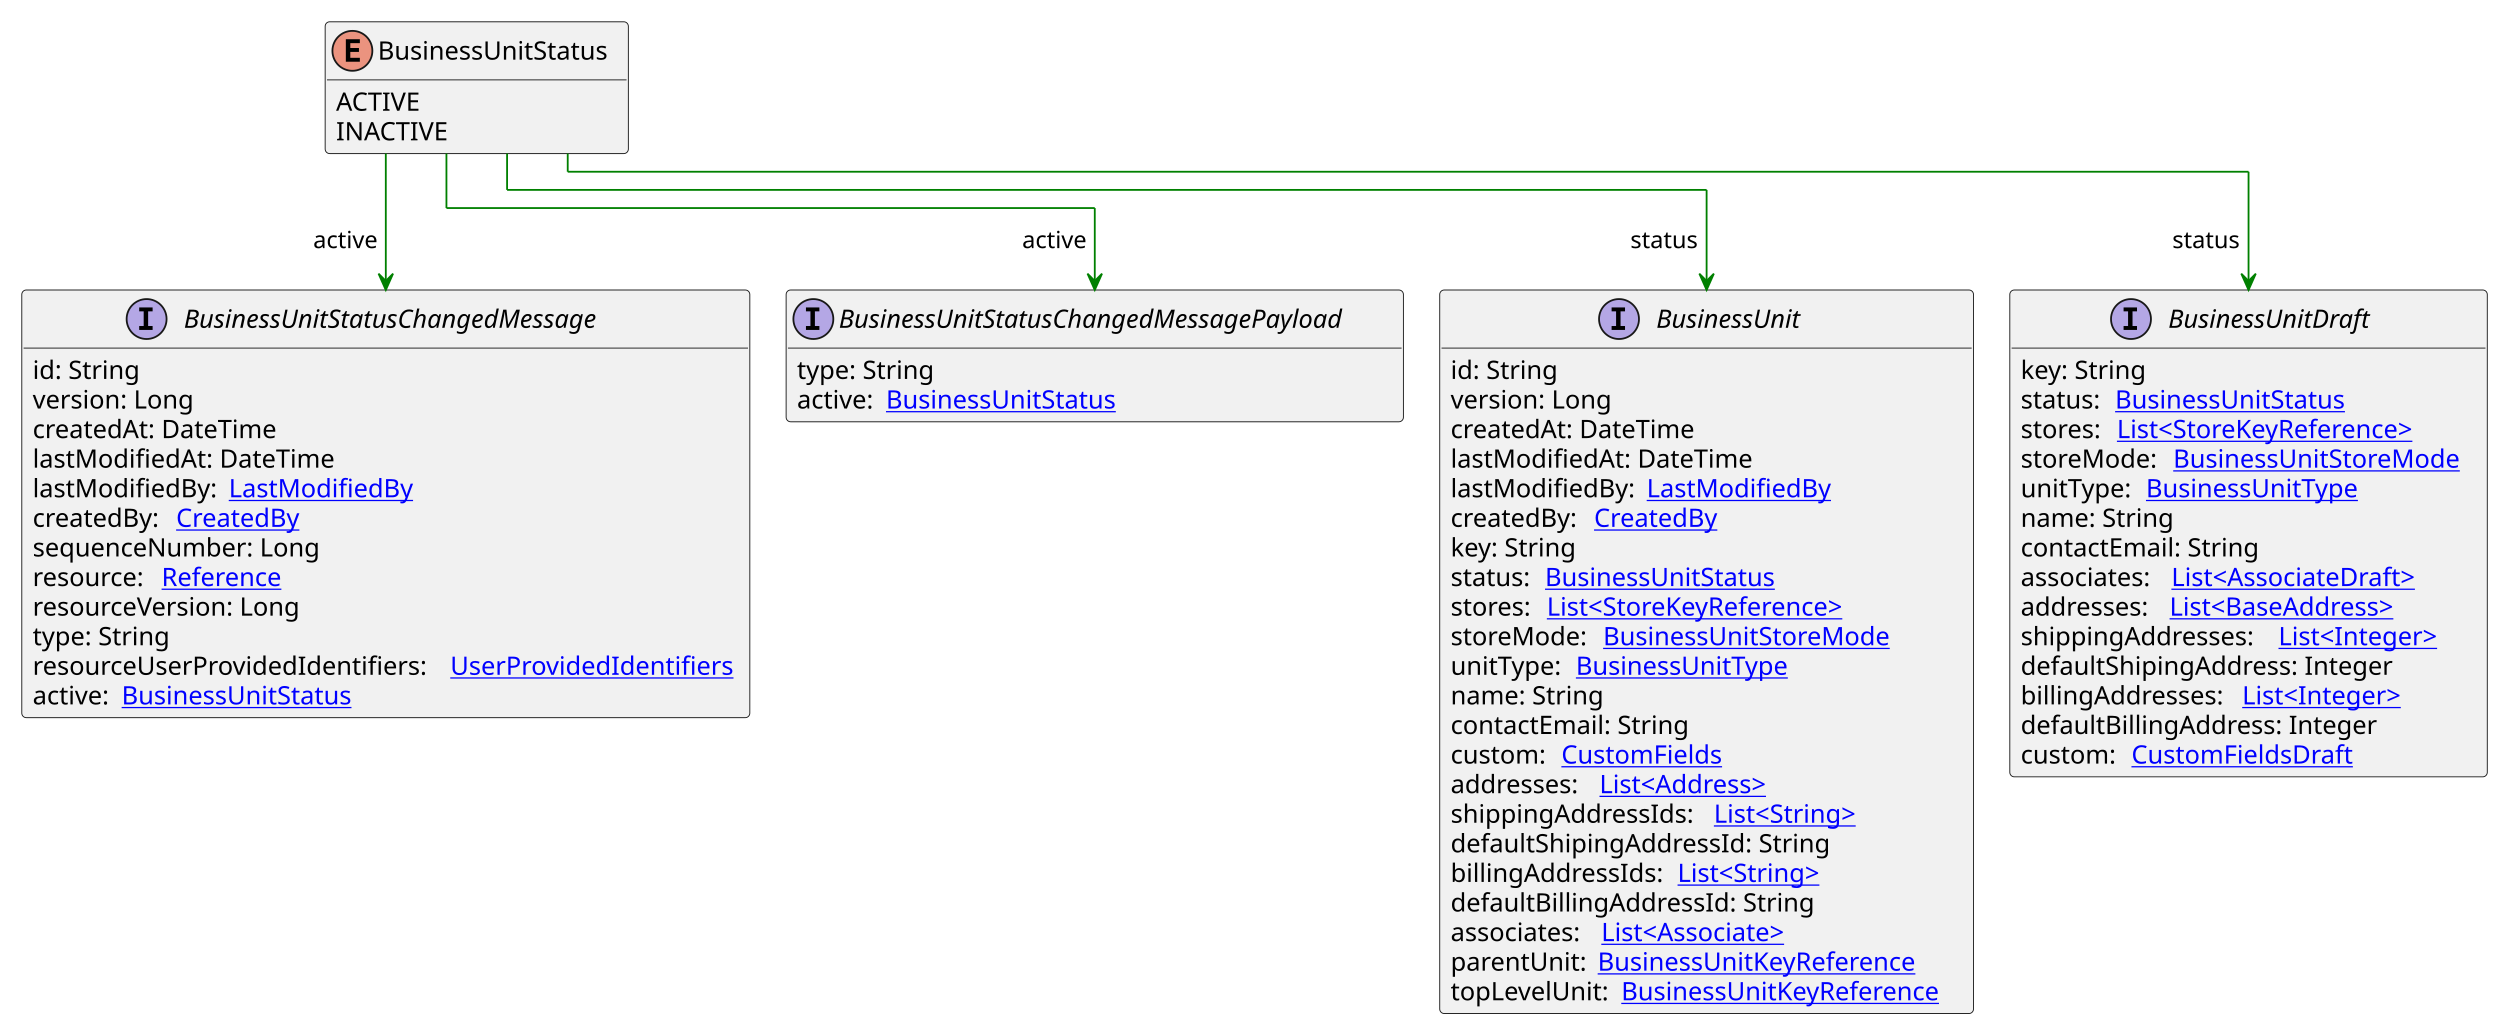
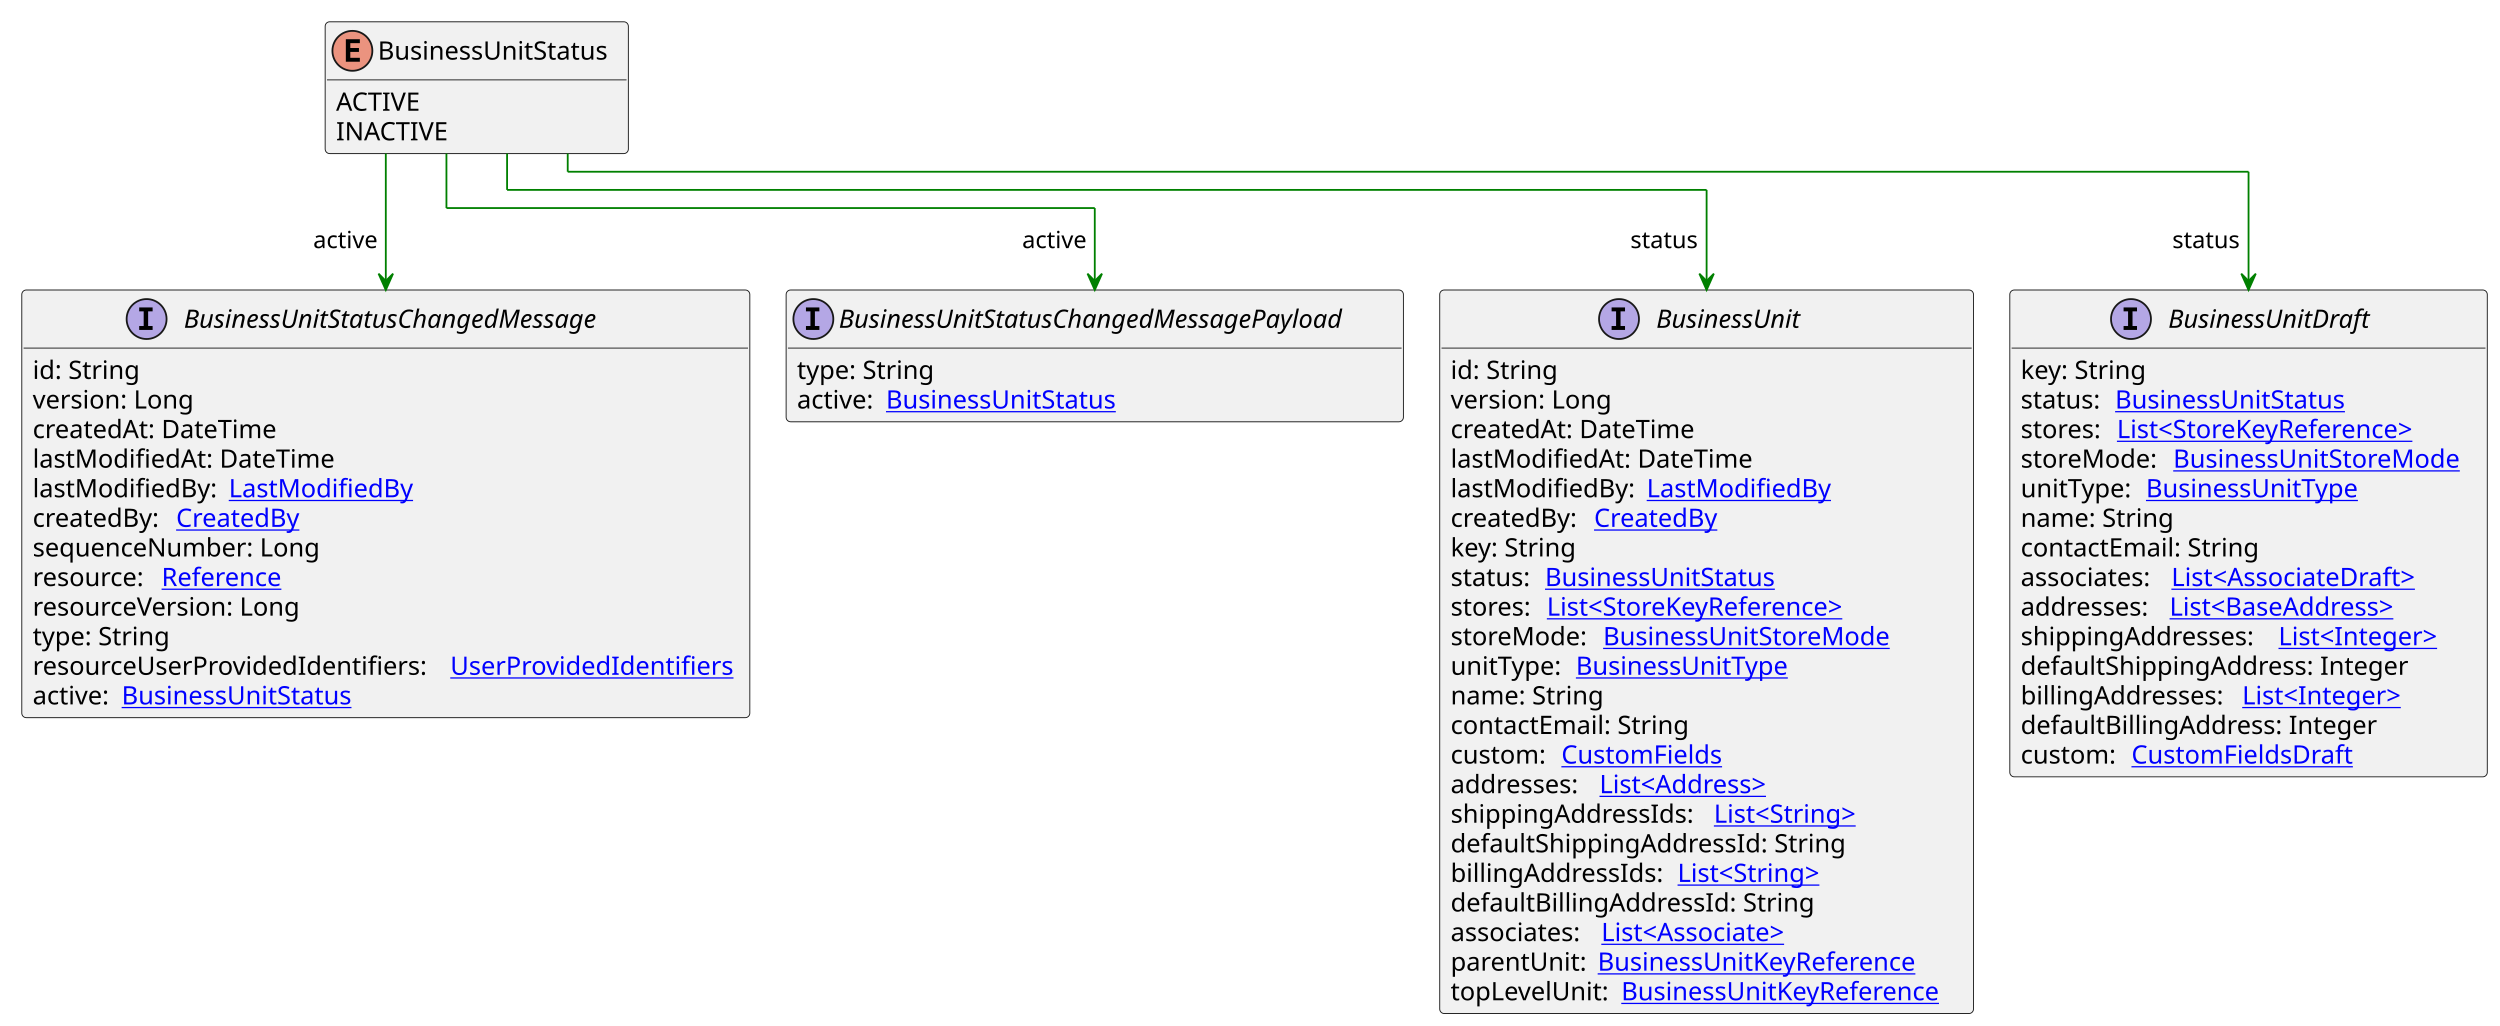
<svg xmlns="http://www.w3.org/2000/svg" xmlns:xlink="http://www.w3.org/1999/xlink" contentStyleType="text/css" height="565px" preserveAspectRatio="none" style="width:1377px;height:565px;background:#FFFFFF;" version="1.1" viewBox="0 0 1377 565" width="1377px" zoomAndPan="magnify">
  <defs />
  <g>
    <g id="elem_BusinessUnitStatus">
      <rect codeLine="3" fill="#F1F1F1" height="72.594" id="BusinessUnitStatus" rx="2.5" ry="2.5" style="stroke:#181818;stroke-width:0.5;" width="167" x="179.1" y="12" />
      <ellipse cx="194.1" cy="28" fill="#EB937F" rx="11" ry="11" style="stroke:#181818;stroke-width:1.0;" />
      <path d="M198.209,34 L190.491,34 L190.491,21.609 L198.209,21.609 L198.209,23.766 L192.944,23.766 L192.944,26.438 L197.709,26.438 L197.709,28.594 L192.944,28.594 L192.944,31.844 L198.209,31.844 L198.209,34 Z " fill="#000000" />
      <text fill="#000000" font-family="sans-serif" font-size="14" lengthAdjust="spacing" textLength="135" x="208.1" y="32.847">BusinessUnitStatus</text>
      <line style="stroke:#181818;stroke-width:0.5;" x1="180.1" x2="345.1" y1="44" y2="44" />
      <text fill="#000000" font-family="sans-serif" font-size="14" lengthAdjust="spacing" textLength="49" x="185.1" y="60.995">ACTIVE</text>
      <text fill="#000000" font-family="sans-serif" font-size="14" lengthAdjust="spacing" textLength="62" x="185.1" y="77.292">INACTIVE</text>
    </g>
    <a href="BusinessUnit.svg" target="_top" title="BusinessUnit.svg" xlink:actuate="onRequest" xlink:href="BusinessUnit.svg" xlink:show="new" xlink:title="BusinessUnit.svg" xlink:type="simple">
      <g id="elem_BusinessUnit">
        <rect codeLine="7" fill="#F1F1F1" height="398.531" id="BusinessUnit" rx="2.5" ry="2.5" style="stroke:#181818;stroke-width:0.5;" width="294" x="793" y="159.727" />
        <ellipse cx="891.75" cy="175.727" fill="#B4A7E5" rx="11" ry="11" style="stroke:#181818;stroke-width:1.0;" />
        <path d="M887.672,171.492 L887.672,169.336 L895.062,169.336 L895.062,171.492 L892.594,171.492 L892.594,179.57 L895.062,179.57 L895.062,181.727 L887.672,181.727 L887.672,179.57 L890.141,179.57 L890.141,171.492 L887.672,171.492 Z " fill="#000000" />
        <text fill="#000000" font-family="sans-serif" font-size="14" font-style="italic" lengthAdjust="spacing" textLength="88" x="912.25" y="180.573">BusinessUnit</text>
        <line style="stroke:#181818;stroke-width:0.5;" x1="794" x2="1086" y1="191.727" y2="191.727" />
        <text fill="#000000" font-family="sans-serif" font-size="14" lengthAdjust="spacing" textLength="61" x="799" y="208.722">id: String</text>
        <text fill="#000000" font-family="sans-serif" font-size="14" lengthAdjust="spacing" textLength="93" x="799" y="225.019">version: Long</text>
        <text fill="#000000" font-family="sans-serif" font-size="14" lengthAdjust="spacing" textLength="143" x="799" y="241.315">createdAt: DateTime</text>
        <text fill="#000000" font-family="sans-serif" font-size="14" lengthAdjust="spacing" textLength="172" x="799" y="257.612">lastModifiedAt: DateTime</text>
        <text fill="#000000" font-family="sans-serif" font-size="14" lengthAdjust="spacing" textLength="104" x="799" y="273.909">lastModifiedBy:</text>
        <a href="LastModifiedBy.svg" target="_top" title="LastModifiedBy.svg" xlink:actuate="onRequest" xlink:href="LastModifiedBy.svg" xlink:show="new" xlink:title="LastModifiedBy.svg" xlink:type="simple">
          <text fill="#0000FF" font-family="sans-serif" font-size="14" lengthAdjust="spacing" text-decoration="underline" textLength="103" x="907" y="273.909">LastModifiedBy</text>
        </a>
        <text fill="#000000" font-family="sans-serif" font-size="14" lengthAdjust="spacing" textLength="75" x="799" y="290.206">createdBy:</text>
        <a href="CreatedBy.svg" target="_top" title="CreatedBy.svg" xlink:actuate="onRequest" xlink:href="CreatedBy.svg" xlink:show="new" xlink:title="CreatedBy.svg" xlink:type="simple">
          <text fill="#0000FF" font-family="sans-serif" font-size="14" lengthAdjust="spacing" text-decoration="underline" textLength="72" x="878" y="290.206">CreatedBy</text>
        </a>
        <text fill="#000000" font-family="sans-serif" font-size="14" lengthAdjust="spacing" textLength="73" x="799" y="306.503">key: String</text>
        <text fill="#000000" font-family="sans-serif" font-size="14" lengthAdjust="spacing" textLength="48" x="799" y="322.8">status:</text>
        <a href="BusinessUnitStatus.svg" target="_top" title="BusinessUnitStatus.svg" xlink:actuate="onRequest" xlink:href="BusinessUnitStatus.svg" xlink:show="new" xlink:title="BusinessUnitStatus.svg" xlink:type="simple">
          <text fill="#0000FF" font-family="sans-serif" font-size="14" lengthAdjust="spacing" text-decoration="underline" textLength="135" x="851" y="322.8">BusinessUnitStatus</text>
        </a>
        <text fill="#000000" font-family="sans-serif" font-size="14" lengthAdjust="spacing" textLength="49" x="799" y="339.097">stores:</text>
        <a href="StoreKeyReference.svg" target="_top" title="StoreKeyReference.svg" xlink:actuate="onRequest" xlink:href="StoreKeyReference.svg" xlink:show="new" xlink:title="StoreKeyReference.svg" xlink:type="simple">
          <text fill="#0000FF" font-family="sans-serif" font-size="14" lengthAdjust="spacing" text-decoration="underline" textLength="181" x="852" y="339.097">List&lt;StoreKeyReference&gt;</text>
        </a>
        <text fill="#000000" font-family="sans-serif" font-size="14" lengthAdjust="spacing" textLength="80" x="799" y="355.394">storeMode:</text>
        <a href="BusinessUnitStoreMode.svg" target="_top" title="BusinessUnitStoreMode.svg" xlink:actuate="onRequest" xlink:href="BusinessUnitStoreMode.svg" xlink:show="new" xlink:title="BusinessUnitStoreMode.svg" xlink:type="simple">
          <text fill="#0000FF" font-family="sans-serif" font-size="14" lengthAdjust="spacing" text-decoration="underline" textLength="167" x="883" y="355.394">BusinessUnitStoreMode</text>
        </a>
        <text fill="#000000" font-family="sans-serif" font-size="14" lengthAdjust="spacing" textLength="65" x="799" y="371.69">unitType:</text>
        <a href="BusinessUnitType.svg" target="_top" title="BusinessUnitType.svg" xlink:actuate="onRequest" xlink:href="BusinessUnitType.svg" xlink:show="new" xlink:title="BusinessUnitType.svg" xlink:type="simple">
          <text fill="#0000FF" font-family="sans-serif" font-size="14" lengthAdjust="spacing" text-decoration="underline" textLength="125" x="868" y="371.69">BusinessUnitType</text>
        </a>
        <text fill="#000000" font-family="sans-serif" font-size="14" lengthAdjust="spacing" textLength="88" x="799" y="387.987">name: String</text>
        <text fill="#000000" font-family="sans-serif" font-size="14" lengthAdjust="spacing" textLength="137" x="799" y="404.284">contactEmail: String</text>
        <text fill="#000000" font-family="sans-serif" font-size="14" lengthAdjust="spacing" textLength="57" x="799" y="420.581">custom:</text>
        <a href="CustomFields.svg" target="_top" title="CustomFields.svg" xlink:actuate="onRequest" xlink:href="CustomFields.svg" xlink:show="new" xlink:title="CustomFields.svg" xlink:type="simple">
          <text fill="#0000FF" font-family="sans-serif" font-size="14" lengthAdjust="spacing" text-decoration="underline" textLength="94" x="860" y="420.581">CustomFields</text>
        </a>
        <text fill="#000000" font-family="sans-serif" font-size="14" lengthAdjust="spacing" textLength="78" x="799" y="436.878">addresses:</text>
        <a href="Address.svg" target="_top" title="Address.svg" xlink:actuate="onRequest" xlink:href="Address.svg" xlink:show="new" xlink:title="Address.svg" xlink:type="simple">
          <text fill="#0000FF" font-family="sans-serif" font-size="14" lengthAdjust="spacing" text-decoration="underline" textLength="104" x="881" y="436.878">List&lt;Address&gt;</text>
        </a>
        <text fill="#000000" font-family="sans-serif" font-size="14" lengthAdjust="spacing" textLength="141" x="799" y="453.175">shippingAddressIds:</text>
        <a href="String.svg" target="_top" title="String.svg" xlink:actuate="onRequest" xlink:href="String.svg" xlink:show="new" xlink:title="String.svg" xlink:type="simple">
          <text fill="#0000FF" font-family="sans-serif" font-size="14" lengthAdjust="spacing" text-decoration="underline" textLength="87" x="944" y="453.175">List&lt;String&gt;</text>
        </a>
-         <text fill="#000000" font-family="sans-serif" font-size="14" lengthAdjust="spacing" textLength="216" x="799" y="469.472">defaultShipingAddressId: String</text>
+         <text fill="#000000" font-family="sans-serif" font-size="14" lengthAdjust="spacing" textLength="225" x="799" y="469.472">defaultShippingAddressId: String</text>
        <text fill="#000000" font-family="sans-serif" font-size="14" lengthAdjust="spacing" textLength="121" x="799" y="485.769">billingAddressIds:</text>
        <a href="String.svg" target="_top" title="String.svg" xlink:actuate="onRequest" xlink:href="String.svg" xlink:show="new" xlink:title="String.svg" xlink:type="simple">
          <text fill="#0000FF" font-family="sans-serif" font-size="14" lengthAdjust="spacing" text-decoration="underline" textLength="87" x="924" y="485.769">List&lt;String&gt;</text>
        </a>
        <text fill="#000000" font-family="sans-serif" font-size="14" lengthAdjust="spacing" textLength="205" x="799" y="502.065">defaultBillingAddressId: String</text>
        <text fill="#000000" font-family="sans-serif" font-size="14" lengthAdjust="spacing" textLength="79" x="799" y="518.362">associates:</text>
        <a href="Associate.svg" target="_top" title="Associate.svg" xlink:actuate="onRequest" xlink:href="Associate.svg" xlink:show="new" xlink:title="Associate.svg" xlink:type="simple">
          <text fill="#0000FF" font-family="sans-serif" font-size="14" lengthAdjust="spacing" text-decoration="underline" textLength="114" x="882" y="518.362">List&lt;Associate&gt;</text>
        </a>
        <text fill="#000000" font-family="sans-serif" font-size="14" lengthAdjust="spacing" textLength="77" x="799" y="534.659">parentUnit:</text>
        <a href="BusinessUnitKeyReference.svg" target="_top" title="BusinessUnitKeyReference.svg" xlink:actuate="onRequest" xlink:href="BusinessUnitKeyReference.svg" xlink:show="new" xlink:title="BusinessUnitKeyReference.svg" xlink:type="simple">
          <text fill="#0000FF" font-family="sans-serif" font-size="14" lengthAdjust="spacing" text-decoration="underline" textLength="188" x="880" y="534.659">BusinessUnitKeyReference</text>
        </a>
        <text fill="#000000" font-family="sans-serif" font-size="14" lengthAdjust="spacing" textLength="90" x="799" y="550.956">topLevelUnit:</text>
        <a href="BusinessUnitKeyReference.svg" target="_top" title="BusinessUnitKeyReference.svg" xlink:actuate="onRequest" xlink:href="BusinessUnitKeyReference.svg" xlink:show="new" xlink:title="BusinessUnitKeyReference.svg" xlink:type="simple">
          <text fill="#0000FF" font-family="sans-serif" font-size="14" lengthAdjust="spacing" text-decoration="underline" textLength="188" x="893" y="550.956">BusinessUnitKeyReference</text>
        </a>
      </g>
    </a>
    <a href="BusinessUnitDraft.svg" target="_top" title="BusinessUnitDraft.svg" xlink:actuate="onRequest" xlink:href="BusinessUnitDraft.svg" xlink:show="new" xlink:title="BusinessUnitDraft.svg" xlink:type="simple">
      <g id="elem_BusinessUnitDraft">
        <rect codeLine="31" fill="#F1F1F1" height="268.156" id="BusinessUnitDraft" rx="2.5" ry="2.5" style="stroke:#181818;stroke-width:0.5;" width="263" x="1107" y="159.727" />
        <ellipse cx="1173.75" cy="175.727" fill="#B4A7E5" rx="11" ry="11" style="stroke:#181818;stroke-width:1.0;" />
        <path d="M1169.672,171.492 L1169.672,169.336 L1177.062,169.336 L1177.062,171.492 L1174.594,171.492 L1174.594,179.57 L1177.062,179.57 L1177.062,181.727 L1169.672,181.727 L1169.672,179.57 L1172.141,179.57 L1172.141,171.492 L1169.672,171.492 Z " fill="#000000" />
        <text fill="#000000" font-family="sans-serif" font-size="14" font-style="italic" lengthAdjust="spacing" textLength="121" x="1194.25" y="180.573">BusinessUnitDraft</text>
        <line style="stroke:#181818;stroke-width:0.5;" x1="1108" x2="1369" y1="191.727" y2="191.727" />
        <text fill="#000000" font-family="sans-serif" font-size="14" lengthAdjust="spacing" textLength="73" x="1113" y="208.722">key: String</text>
        <text fill="#000000" font-family="sans-serif" font-size="14" lengthAdjust="spacing" textLength="48" x="1113" y="225.019">status:</text>
        <a href="BusinessUnitStatus.svg" target="_top" title="BusinessUnitStatus.svg" xlink:actuate="onRequest" xlink:href="BusinessUnitStatus.svg" xlink:show="new" xlink:title="BusinessUnitStatus.svg" xlink:type="simple">
          <text fill="#0000FF" font-family="sans-serif" font-size="14" lengthAdjust="spacing" text-decoration="underline" textLength="135" x="1165" y="225.019">BusinessUnitStatus</text>
        </a>
        <text fill="#000000" font-family="sans-serif" font-size="14" lengthAdjust="spacing" textLength="49" x="1113" y="241.315">stores:</text>
        <a href="StoreKeyReference.svg" target="_top" title="StoreKeyReference.svg" xlink:actuate="onRequest" xlink:href="StoreKeyReference.svg" xlink:show="new" xlink:title="StoreKeyReference.svg" xlink:type="simple">
          <text fill="#0000FF" font-family="sans-serif" font-size="14" lengthAdjust="spacing" text-decoration="underline" textLength="181" x="1166" y="241.315">List&lt;StoreKeyReference&gt;</text>
        </a>
        <text fill="#000000" font-family="sans-serif" font-size="14" lengthAdjust="spacing" textLength="80" x="1113" y="257.612">storeMode:</text>
        <a href="BusinessUnitStoreMode.svg" target="_top" title="BusinessUnitStoreMode.svg" xlink:actuate="onRequest" xlink:href="BusinessUnitStoreMode.svg" xlink:show="new" xlink:title="BusinessUnitStoreMode.svg" xlink:type="simple">
          <text fill="#0000FF" font-family="sans-serif" font-size="14" lengthAdjust="spacing" text-decoration="underline" textLength="167" x="1197" y="257.612">BusinessUnitStoreMode</text>
        </a>
        <text fill="#000000" font-family="sans-serif" font-size="14" lengthAdjust="spacing" textLength="65" x="1113" y="273.909">unitType:</text>
        <a href="BusinessUnitType.svg" target="_top" title="BusinessUnitType.svg" xlink:actuate="onRequest" xlink:href="BusinessUnitType.svg" xlink:show="new" xlink:title="BusinessUnitType.svg" xlink:type="simple">
          <text fill="#0000FF" font-family="sans-serif" font-size="14" lengthAdjust="spacing" text-decoration="underline" textLength="125" x="1182" y="273.909">BusinessUnitType</text>
        </a>
        <text fill="#000000" font-family="sans-serif" font-size="14" lengthAdjust="spacing" textLength="88" x="1113" y="290.206">name: String</text>
        <text fill="#000000" font-family="sans-serif" font-size="14" lengthAdjust="spacing" textLength="137" x="1113" y="306.503">contactEmail: String</text>
        <text fill="#000000" font-family="sans-serif" font-size="14" lengthAdjust="spacing" textLength="79" x="1113" y="322.8">associates:</text>
        <a href="AssociateDraft.svg" target="_top" title="AssociateDraft.svg" xlink:actuate="onRequest" xlink:href="AssociateDraft.svg" xlink:show="new" xlink:title="AssociateDraft.svg" xlink:type="simple">
          <text fill="#0000FF" font-family="sans-serif" font-size="14" lengthAdjust="spacing" text-decoration="underline" textLength="147" x="1196" y="322.8">List&lt;AssociateDraft&gt;</text>
        </a>
        <text fill="#000000" font-family="sans-serif" font-size="14" lengthAdjust="spacing" textLength="78" x="1113" y="339.097">addresses:</text>
        <a href="BaseAddress.svg" target="_top" title="BaseAddress.svg" xlink:actuate="onRequest" xlink:href="BaseAddress.svg" xlink:show="new" xlink:title="BaseAddress.svg" xlink:type="simple">
          <text fill="#0000FF" font-family="sans-serif" font-size="14" lengthAdjust="spacing" text-decoration="underline" textLength="139" x="1195" y="339.097">List&lt;BaseAddress&gt;</text>
        </a>
        <text fill="#000000" font-family="sans-serif" font-size="14" lengthAdjust="spacing" textLength="138" x="1113" y="355.394">shippingAddresses:</text>
        <a href="Integer.svg" target="_top" title="Integer.svg" xlink:actuate="onRequest" xlink:href="Integer.svg" xlink:show="new" xlink:title="Integer.svg" xlink:type="simple">
          <text fill="#0000FF" font-family="sans-serif" font-size="14" lengthAdjust="spacing" text-decoration="underline" textLength="96" x="1255" y="355.394">List&lt;Integer&gt;</text>
        </a>
-         <text fill="#000000" font-family="sans-serif" font-size="14" lengthAdjust="spacing" textLength="213" x="1113" y="371.69">defaultShipingAddress: Integer</text>
+         <text fill="#000000" font-family="sans-serif" font-size="14" lengthAdjust="spacing" textLength="222" x="1113" y="371.69">defaultShippingAddress: Integer</text>
        <text fill="#000000" font-family="sans-serif" font-size="14" lengthAdjust="spacing" textLength="118" x="1113" y="387.987">billingAddresses:</text>
        <a href="Integer.svg" target="_top" title="Integer.svg" xlink:actuate="onRequest" xlink:href="Integer.svg" xlink:show="new" xlink:title="Integer.svg" xlink:type="simple">
          <text fill="#0000FF" font-family="sans-serif" font-size="14" lengthAdjust="spacing" text-decoration="underline" textLength="96" x="1235" y="387.987">List&lt;Integer&gt;</text>
        </a>
        <text fill="#000000" font-family="sans-serif" font-size="14" lengthAdjust="spacing" textLength="202" x="1113" y="404.284">defaultBillingAddress: Integer</text>
        <text fill="#000000" font-family="sans-serif" font-size="14" lengthAdjust="spacing" textLength="57" x="1113" y="420.581">custom:</text>
        <a href="CustomFieldsDraft.svg" target="_top" title="CustomFieldsDraft.svg" xlink:actuate="onRequest" xlink:href="CustomFieldsDraft.svg" xlink:show="new" xlink:title="CustomFieldsDraft.svg" xlink:type="simple">
          <text fill="#0000FF" font-family="sans-serif" font-size="14" lengthAdjust="spacing" text-decoration="underline" textLength="127" x="1174" y="420.581">CustomFieldsDraft</text>
        </a>
      </g>
    </a>
    <a href="BusinessUnitStatusChangedMessage.svg" target="_top" title="BusinessUnitStatusChangedMessage.svg" xlink:actuate="onRequest" xlink:href="BusinessUnitStatusChangedMessage.svg" xlink:show="new" xlink:title="BusinessUnitStatusChangedMessage.svg" xlink:type="simple">
      <g id="elem_BusinessUnitStatusChangedMessage">
        <rect codeLine="47" fill="#F1F1F1" height="235.562" id="BusinessUnitStatusChangedMessage" rx="2.5" ry="2.5" style="stroke:#181818;stroke-width:0.5;" width="401" x="12" y="159.727" />
        <ellipse cx="80.75" cy="175.727" fill="#B4A7E5" rx="11" ry="11" style="stroke:#181818;stroke-width:1.0;" />
        <path d="M76.672,171.492 L76.672,169.336 L84.062,169.336 L84.062,171.492 L81.594,171.492 L81.594,179.57 L84.062,179.57 L84.062,181.727 L76.672,181.727 L76.672,179.57 L79.141,179.57 L79.141,171.492 L76.672,171.492 Z " fill="#000000" />
        <text fill="#000000" font-family="sans-serif" font-size="14" font-style="italic" lengthAdjust="spacing" textLength="255" x="101.25" y="180.573">BusinessUnitStatusChangedMessage</text>
        <line style="stroke:#181818;stroke-width:0.5;" x1="13" x2="412" y1="191.727" y2="191.727" />
        <text fill="#000000" font-family="sans-serif" font-size="14" lengthAdjust="spacing" textLength="61" x="18" y="208.722">id: String</text>
        <text fill="#000000" font-family="sans-serif" font-size="14" lengthAdjust="spacing" textLength="93" x="18" y="225.019">version: Long</text>
        <text fill="#000000" font-family="sans-serif" font-size="14" lengthAdjust="spacing" textLength="143" x="18" y="241.315">createdAt: DateTime</text>
        <text fill="#000000" font-family="sans-serif" font-size="14" lengthAdjust="spacing" textLength="172" x="18" y="257.612">lastModifiedAt: DateTime</text>
        <text fill="#000000" font-family="sans-serif" font-size="14" lengthAdjust="spacing" textLength="104" x="18" y="273.909">lastModifiedBy:</text>
        <a href="LastModifiedBy.svg" target="_top" title="LastModifiedBy.svg" xlink:actuate="onRequest" xlink:href="LastModifiedBy.svg" xlink:show="new" xlink:title="LastModifiedBy.svg" xlink:type="simple">
          <text fill="#0000FF" font-family="sans-serif" font-size="14" lengthAdjust="spacing" text-decoration="underline" textLength="103" x="126" y="273.909">LastModifiedBy</text>
        </a>
        <text fill="#000000" font-family="sans-serif" font-size="14" lengthAdjust="spacing" textLength="75" x="18" y="290.206">createdBy:</text>
        <a href="CreatedBy.svg" target="_top" title="CreatedBy.svg" xlink:actuate="onRequest" xlink:href="CreatedBy.svg" xlink:show="new" xlink:title="CreatedBy.svg" xlink:type="simple">
          <text fill="#0000FF" font-family="sans-serif" font-size="14" lengthAdjust="spacing" text-decoration="underline" textLength="72" x="97" y="290.206">CreatedBy</text>
        </a>
        <text fill="#000000" font-family="sans-serif" font-size="14" lengthAdjust="spacing" textLength="168" x="18" y="306.503">sequenceNumber: Long</text>
        <text fill="#000000" font-family="sans-serif" font-size="14" lengthAdjust="spacing" textLength="67" x="18" y="322.8">resource:</text>
        <a href="Reference.svg" target="_top" title="Reference.svg" xlink:actuate="onRequest" xlink:href="Reference.svg" xlink:show="new" xlink:title="Reference.svg" xlink:type="simple">
          <text fill="#0000FF" font-family="sans-serif" font-size="14" lengthAdjust="spacing" text-decoration="underline" textLength="72" x="89" y="322.8">Reference</text>
        </a>
        <text fill="#000000" font-family="sans-serif" font-size="14" lengthAdjust="spacing" textLength="157" x="18" y="339.097">resourceVersion: Long</text>
        <text fill="#000000" font-family="sans-serif" font-size="14" lengthAdjust="spacing" textLength="79" x="18" y="355.394">type: String</text>
        <text fill="#000000" font-family="sans-serif" font-size="14" lengthAdjust="spacing" textLength="226" x="18" y="371.69">resourceUserProvidedIdentifiers:</text>
        <a href="UserProvidedIdentifiers.svg" target="_top" title="UserProvidedIdentifiers.svg" xlink:actuate="onRequest" xlink:href="UserProvidedIdentifiers.svg" xlink:show="new" xlink:title="UserProvidedIdentifiers.svg" xlink:type="simple">
          <text fill="#0000FF" font-family="sans-serif" font-size="14" lengthAdjust="spacing" text-decoration="underline" textLength="159" x="248" y="371.69">UserProvidedIdentifiers</text>
        </a>
        <text fill="#000000" font-family="sans-serif" font-size="14" lengthAdjust="spacing" textLength="45" x="18" y="387.987">active:</text>
        <a href="BusinessUnitStatus.svg" target="_top" title="BusinessUnitStatus.svg" xlink:actuate="onRequest" xlink:href="BusinessUnitStatus.svg" xlink:show="new" xlink:title="BusinessUnitStatus.svg" xlink:type="simple">
          <text fill="#0000FF" font-family="sans-serif" font-size="14" lengthAdjust="spacing" text-decoration="underline" textLength="135" x="67" y="387.987">BusinessUnitStatus</text>
        </a>
      </g>
    </a>
    <a href="BusinessUnitStatusChangedMessagePayload.svg" target="_top" title="BusinessUnitStatusChangedMessagePayload.svg" xlink:actuate="onRequest" xlink:href="BusinessUnitStatusChangedMessagePayload.svg" xlink:show="new" xlink:title="BusinessUnitStatusChangedMessagePayload.svg" xlink:type="simple">
      <g id="elem_BusinessUnitStatusChangedMessagePayload">
        <rect codeLine="61" fill="#F1F1F1" height="72.594" id="BusinessUnitStatusChangedMessagePayload" rx="2.5" ry="2.5" style="stroke:#181818;stroke-width:0.5;" width="340" x="433" y="159.727" />
        <ellipse cx="448" cy="175.727" fill="#B4A7E5" rx="11" ry="11" style="stroke:#181818;stroke-width:1.0;" />
        <path d="M443.922,171.492 L443.922,169.336 L451.312,169.336 L451.312,171.492 L448.844,171.492 L448.844,179.57 L451.312,179.57 L451.312,181.727 L443.922,181.727 L443.922,179.57 L446.391,179.57 L446.391,171.492 L443.922,171.492 Z " fill="#000000" />
        <text fill="#000000" font-family="sans-serif" font-size="14" font-style="italic" lengthAdjust="spacing" textLength="308" x="462" y="180.573">BusinessUnitStatusChangedMessagePayload</text>
        <line style="stroke:#181818;stroke-width:0.5;" x1="434" x2="772" y1="191.727" y2="191.727" />
        <text fill="#000000" font-family="sans-serif" font-size="14" lengthAdjust="spacing" textLength="79" x="439" y="208.722">type: String</text>
        <text fill="#000000" font-family="sans-serif" font-size="14" lengthAdjust="spacing" textLength="45" x="439" y="225.019">active:</text>
        <a href="BusinessUnitStatus.svg" target="_top" title="BusinessUnitStatus.svg" xlink:actuate="onRequest" xlink:href="BusinessUnitStatus.svg" xlink:show="new" xlink:title="BusinessUnitStatus.svg" xlink:type="simple">
          <text fill="#0000FF" font-family="sans-serif" font-size="14" lengthAdjust="spacing" text-decoration="underline" textLength="135" x="488" y="225.019">BusinessUnitStatus</text>
        </a>
      </g>
    </a>
    <line style="stroke:#008000;stroke-width:1.0;" x1="279.3" x2="279.3" y1="84.594" y2="104.594" />
    <line style="stroke:#008000;stroke-width:1.0;" x1="279.3" x2="940" y1="104.594" y2="104.594" />
    <line style="stroke:#008000;stroke-width:1.0;" x1="940" x2="940" y1="104.594" y2="159.727" />
    <polygon fill="#008000" points="940,159.727,944,150.727,940,154.727,936,150.727,940,159.727" style="stroke:#008000;stroke-width:1.0;" />
    <text fill="#000000" font-family="sans-serif" font-size="13" lengthAdjust="spacing" textLength="40" x="898" y="136.661">status</text>
    <line style="stroke:#008000;stroke-width:1.0;" x1="312.7" x2="312.7" y1="84.594" y2="94.594" />
    <line style="stroke:#008000;stroke-width:1.0;" x1="312.7" x2="1238.5" y1="94.594" y2="94.594" />
    <line style="stroke:#008000;stroke-width:1.0;" x1="1238.5" x2="1238.5" y1="94.594" y2="159.727" />
    <polygon fill="#008000" points="1238.5,159.727,1242.5,150.727,1238.5,154.727,1234.5,150.727,1238.5,159.727" style="stroke:#008000;stroke-width:1.0;" />
    <text fill="#000000" font-family="sans-serif" font-size="13" lengthAdjust="spacing" textLength="40" x="1196.5" y="136.661">status</text>
    <line style="stroke:#008000;stroke-width:1.0;" x1="212.5" x2="212.5" y1="84.594" y2="159.727" />
    <polygon fill="#008000" points="212.5,159.727,216.5,150.727,212.5,154.727,208.5,150.727,212.5,159.727" style="stroke:#008000;stroke-width:1.0;" />
    <text fill="#000000" font-family="sans-serif" font-size="13" lengthAdjust="spacing" textLength="38" x="172.5" y="136.661">active</text>
    <line style="stroke:#008000;stroke-width:1.0;" x1="245.9" x2="245.9" y1="84.594" y2="114.594" />
    <line style="stroke:#008000;stroke-width:1.0;" x1="245.9" x2="603" y1="114.594" y2="114.594" />
    <line style="stroke:#008000;stroke-width:1.0;" x1="603" x2="603" y1="114.594" y2="159.727" />
    <polygon fill="#008000" points="603,159.727,607,150.727,603,154.727,599,150.727,603,159.727" style="stroke:#008000;stroke-width:1.0;" />
    <text fill="#000000" font-family="sans-serif" font-size="13" lengthAdjust="spacing" textLength="38" x="563" y="136.661">active</text>
  </g>
</svg>
